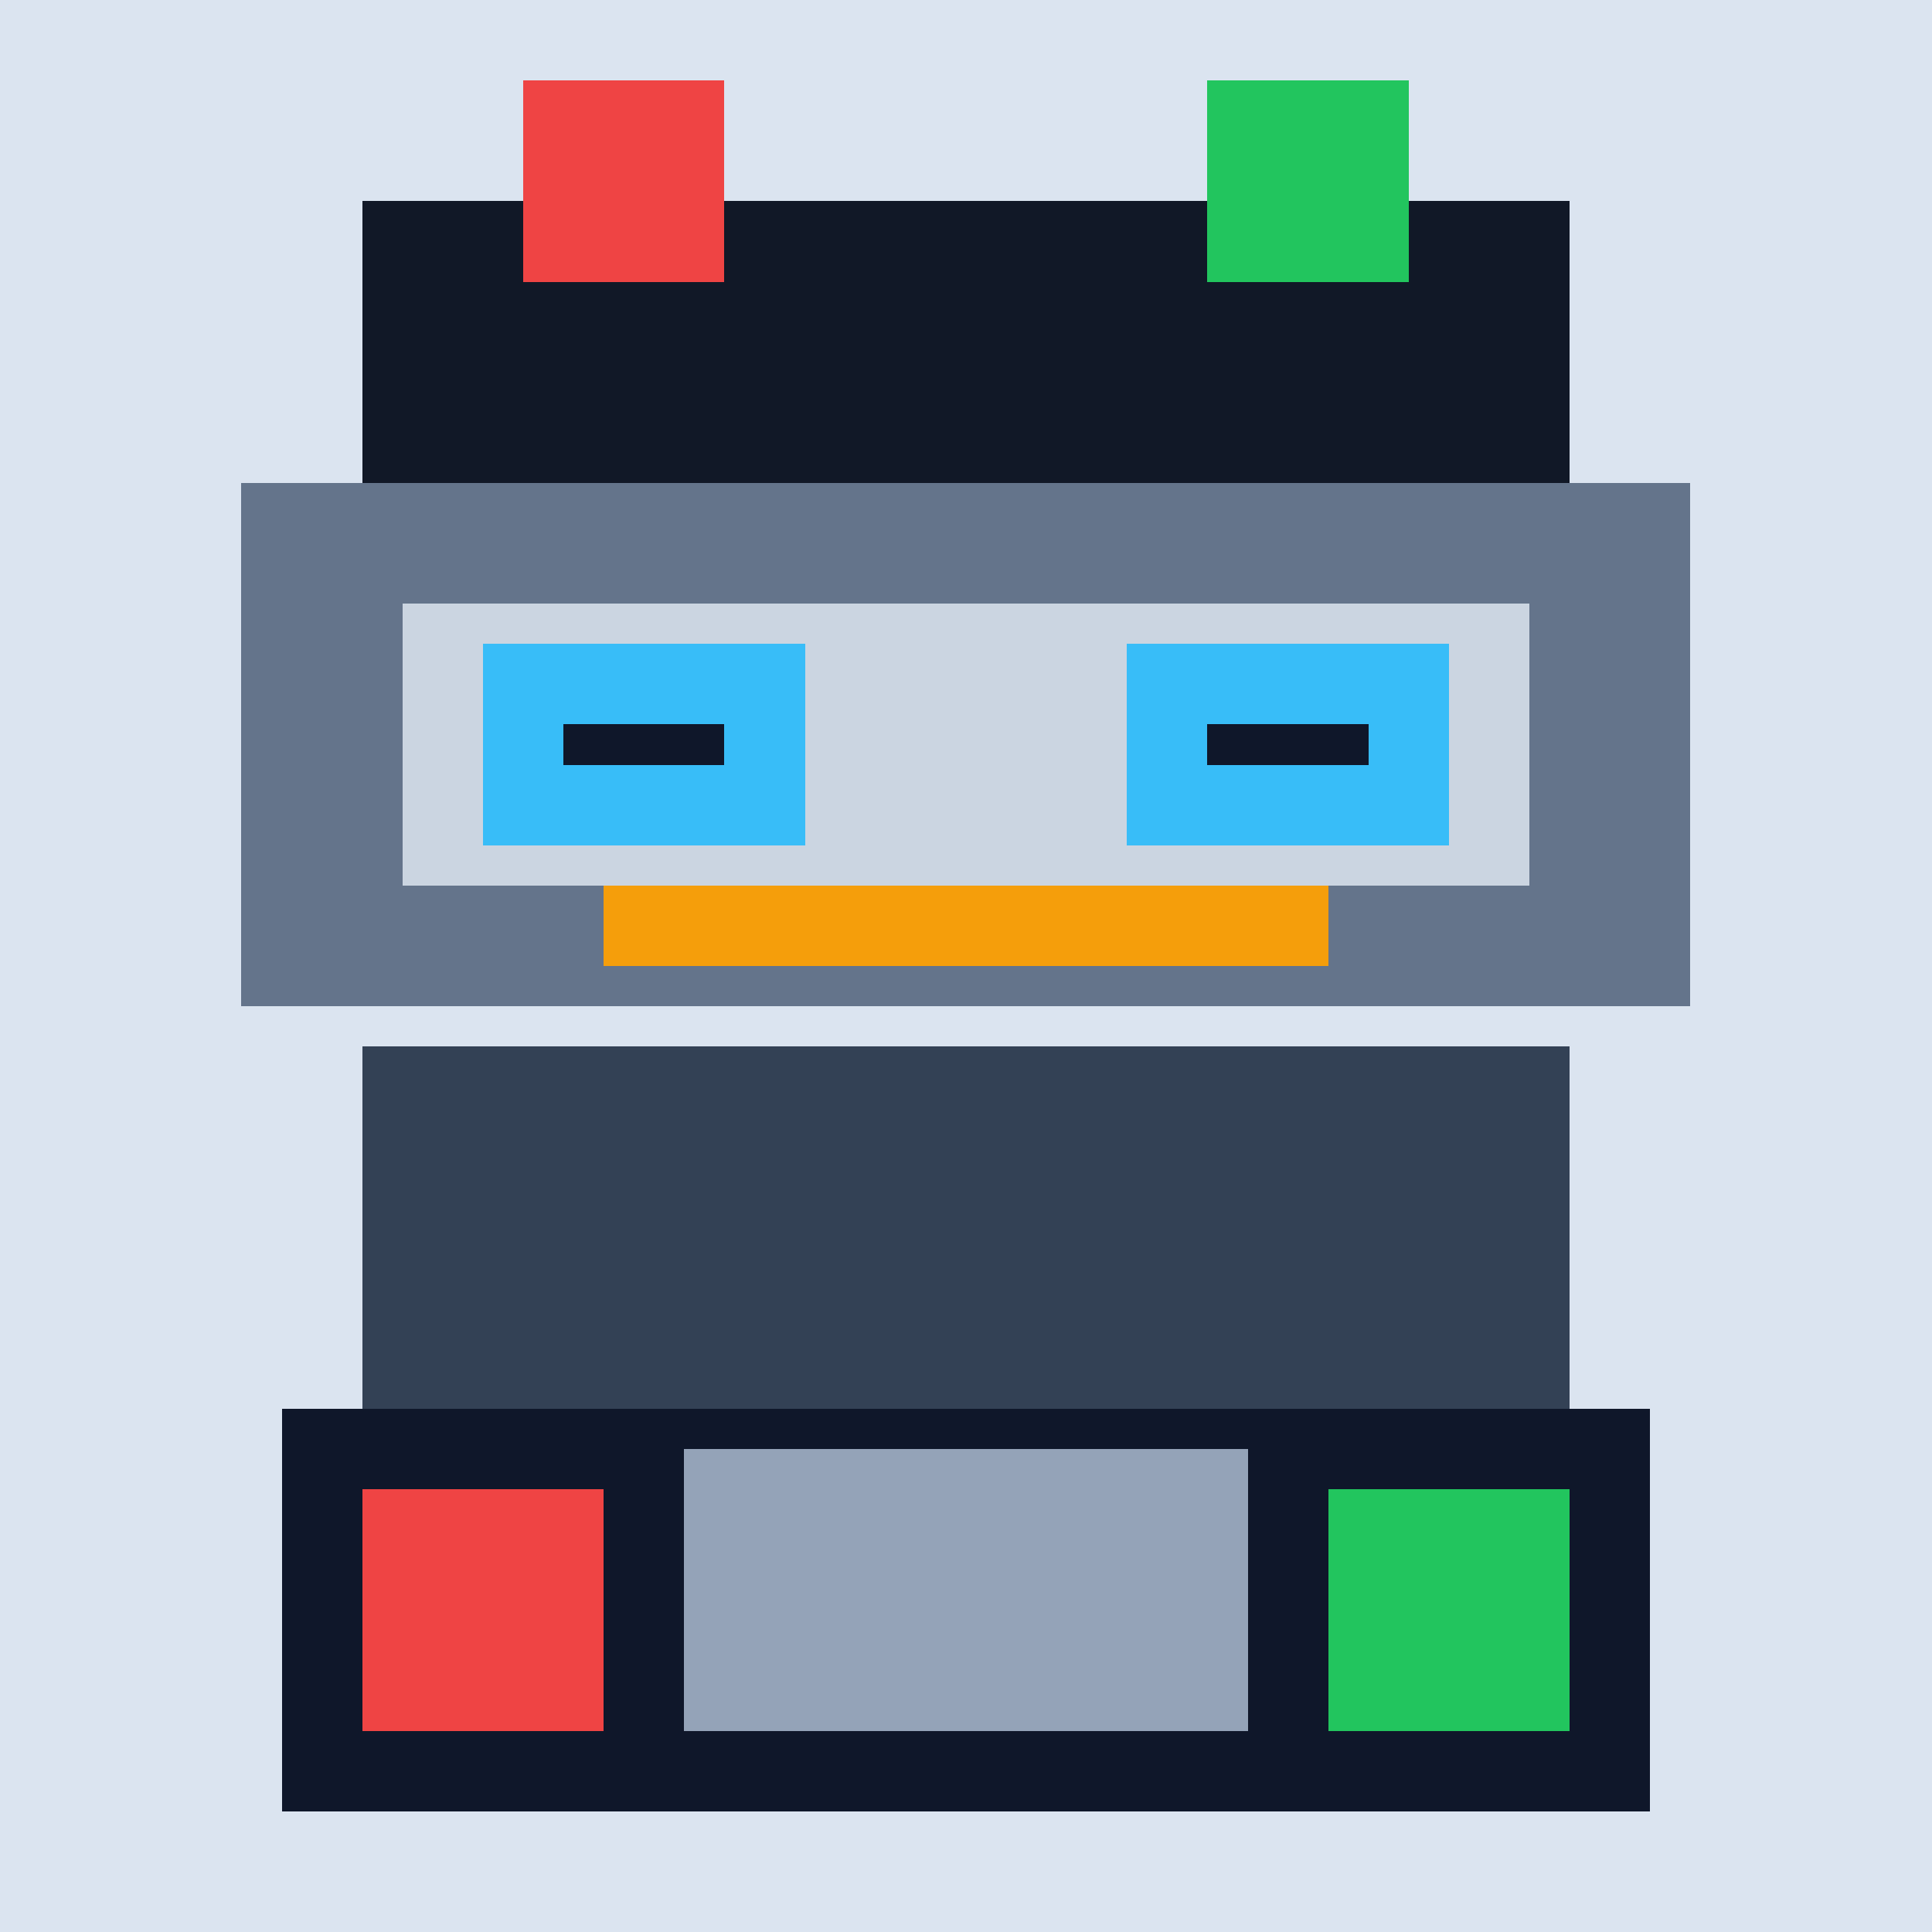
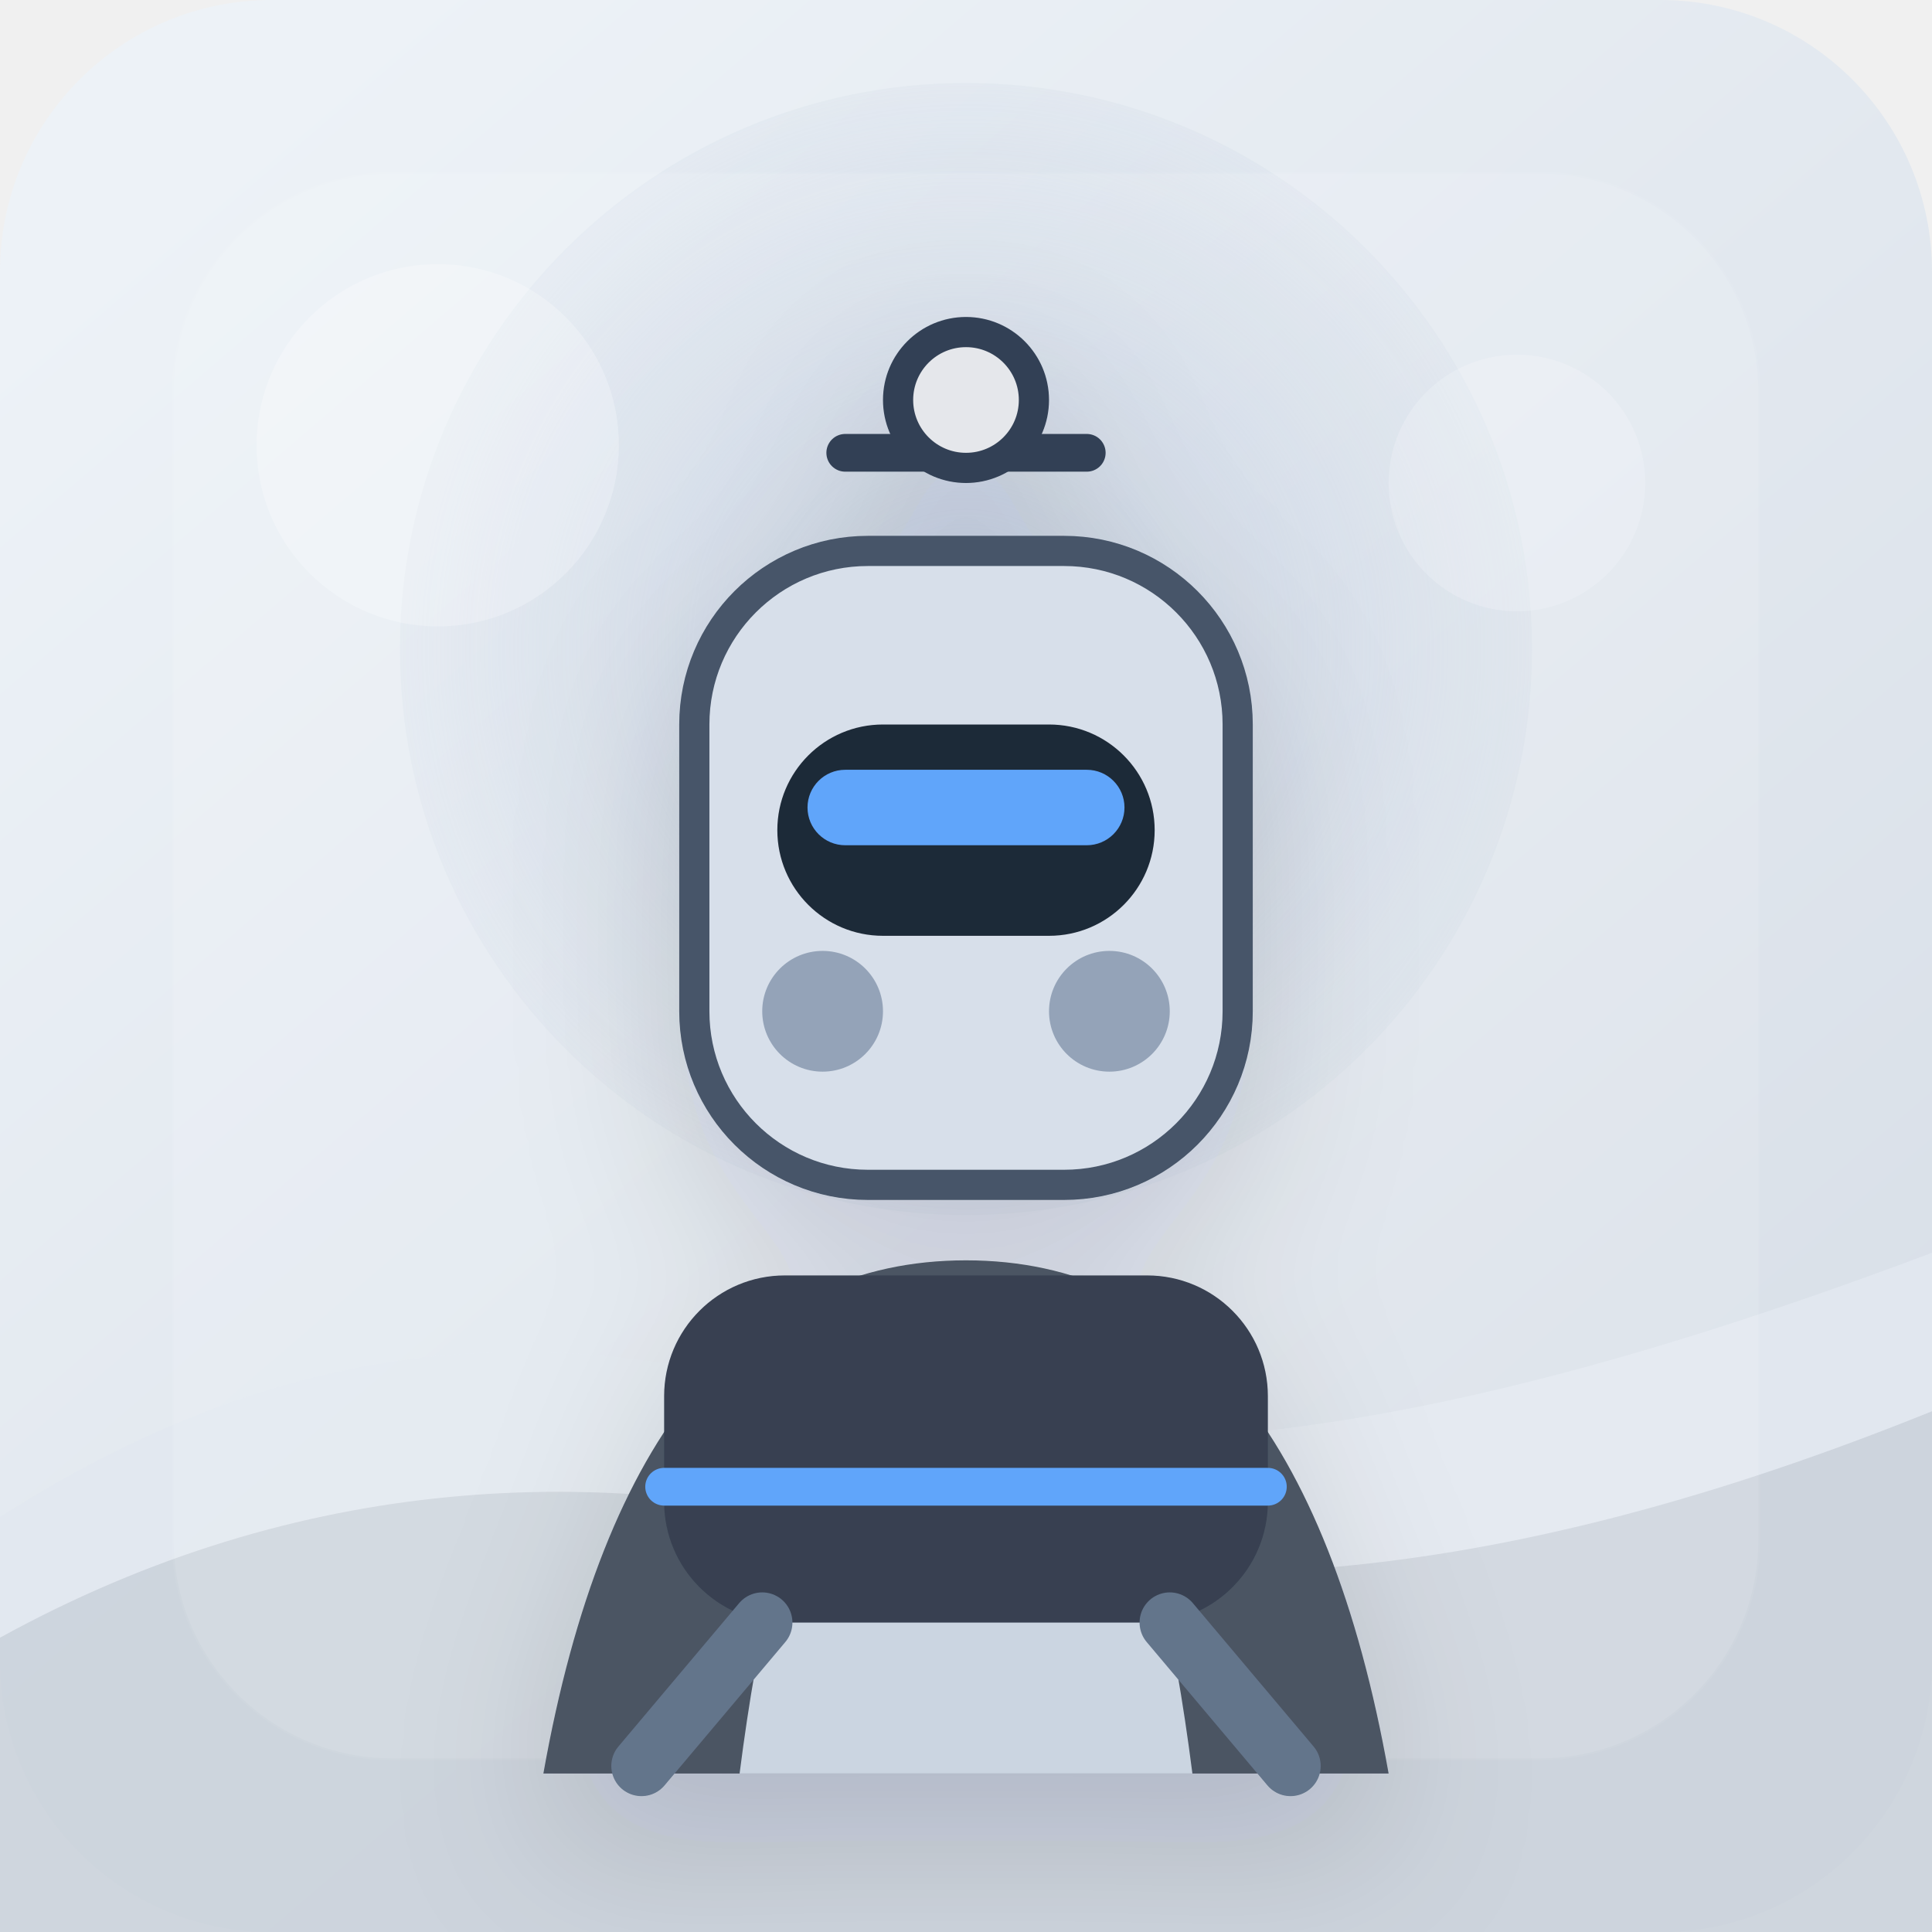
- <svg xmlns="http://www.w3.org/2000/svg" viewBox="0 0 96 96" width="96" height="96" shape-rendering="crispEdges">
-   <rect width="96" height="96" fill="#dbe4f0" />
-   <rect x="18" y="10" width="60" height="14" fill="#111827" />
-   <rect x="26" y="4" width="10" height="10" fill="#ef4444" />
-   <rect x="60" y="4" width="10" height="10" fill="#22c55e" />
-   <rect x="12" y="24" width="72" height="26" fill="#64748b" />
-   <rect x="20" y="30" width="56" height="14" fill="#cbd5e1" />
-   <rect x="24" y="32" width="16" height="10" fill="#38bdf8" />
-   <rect x="56" y="32" width="16" height="10" fill="#38bdf8" />
-   <rect x="28" y="36" width="8" height="2" fill="#0f172a" />
-   <rect x="60" y="36" width="8" height="2" fill="#0f172a" />
-   <rect x="30" y="44" width="36" height="4" fill="#f59e0b" />
-   <rect x="18" y="52" width="60" height="18" fill="#334155" />
-   <rect x="14" y="70" width="68" height="20" fill="#0f172a" />
-   <rect x="18" y="74" width="12" height="12" fill="#ef4444" />
-   <rect x="66" y="74" width="12" height="12" fill="#22c55e" />
-   <rect x="34" y="72" width="28" height="14" fill="#94a3b8" />
+ <svg xmlns="http://www.w3.org/2000/svg" width="512" height="512" viewBox="0 0 512 512" fill="none">
+   <defs>
+     <linearGradient id="bg" x1="64" y1="32" x2="448" y2="480" gradientUnits="userSpaceOnUse">
+       <stop stop-color="#EDF2F7" />
+       <stop offset="1" stop-color="#D7DEE7" />
+     </linearGradient>
+     <radialGradient id="glow" cx="0" cy="0" r="1" gradientUnits="userSpaceOnUse" gradientTransform="translate(256 172) rotate(90) scale(180 180)">
+       <stop stop-color="#B5C3D8" stop-opacity="0.72" />
+       <stop offset="1" stop-color="#B5C3D8" stop-opacity="0" />
+     </radialGradient>
+     <linearGradient id="panel" x1="120" y1="72" x2="392" y2="448" gradientUnits="userSpaceOnUse">
+       <stop stop-color="rgba(255,255,255,0.52)" />
+       <stop offset="1" stop-color="rgba(255,255,255,0.12)" />
+     </linearGradient>
+     <filter id="shadow" x="-20%" y="-20%" width="140%" height="140%">
+       <feDropShadow dx="0" dy="18" stdDeviation="22" flood-color="#111827" flood-opacity="0.14" />
+     </filter>
+   </defs>
+   <rect width="512" height="512" rx="72" fill="url(#bg)" />
+   <circle cx="256" cy="172" r="150" fill="url(#glow)" />
+   <path d="M0 402C72 356 140 348 214 370C288 392 374 384 512 332V512H0V402Z" fill="#E2E8F0" opacity="0.9" />
+   <path d="M0 434C80 390 160 388 230 406C312 426 398 420 512 374V512H0V434Z" fill="#374151" opacity="0.12" />
+   <circle cx="116" cy="118" r="48" fill="#FFFFFF" opacity="0.24" />
+   <circle cx="402" cy="128" r="34" fill="#FFFFFF" opacity="0.18" />
+   <rect x="46" y="46" width="420" height="420" rx="58" fill="#FFFFFF" opacity="0.12" stroke="#FFFFFF" stroke-opacity="0.32" />
+   <g filter="url(#shadow)">
+     <path d="M144 470C160 380 198 334 256 334C314 334 352 380 368 470H144Z" fill="#4B5563" />
+     <path d="M196 470C206 392 224 352 256 352C288 352 306 392 316 470H196Z" fill="#CBD5E1" />
+     <rect x="218" y="166" width="76" height="44" rx="18" fill="#94A3B8" />
+     <rect x="184" y="146" width="144" height="168" rx="46" fill="#D7DFEA" stroke="#475569" stroke-width="8" />
+     <rect x="206" y="192" width="100" height="56" rx="28" fill="#1F2937" />
+     <rect x="214" y="204" width="84" height="20" rx="10" fill="#60A5FA" />
+     <circle cx="218" cy="268" r="16" fill="#94A3B8" />
+     <circle cx="294" cy="268" r="16" fill="#94A3B8" />
+     <path d="M224 120H288" stroke="#334155" stroke-width="10" stroke-linecap="round" />
+     <circle cx="256" cy="106" r="18" fill="#E5E7EB" stroke="#334155" stroke-width="8" />
+     <rect x="176" y="338" width="160" height="92" rx="32" fill="#374151" />
+     <path d="M176 394H336" stroke="#60A5FA" stroke-width="10" stroke-linecap="round" />
+     <path d="M202 430L170 468M310 430L342 468" stroke="#64748B" stroke-width="16" stroke-linecap="round" />
+   </g>
</svg>
